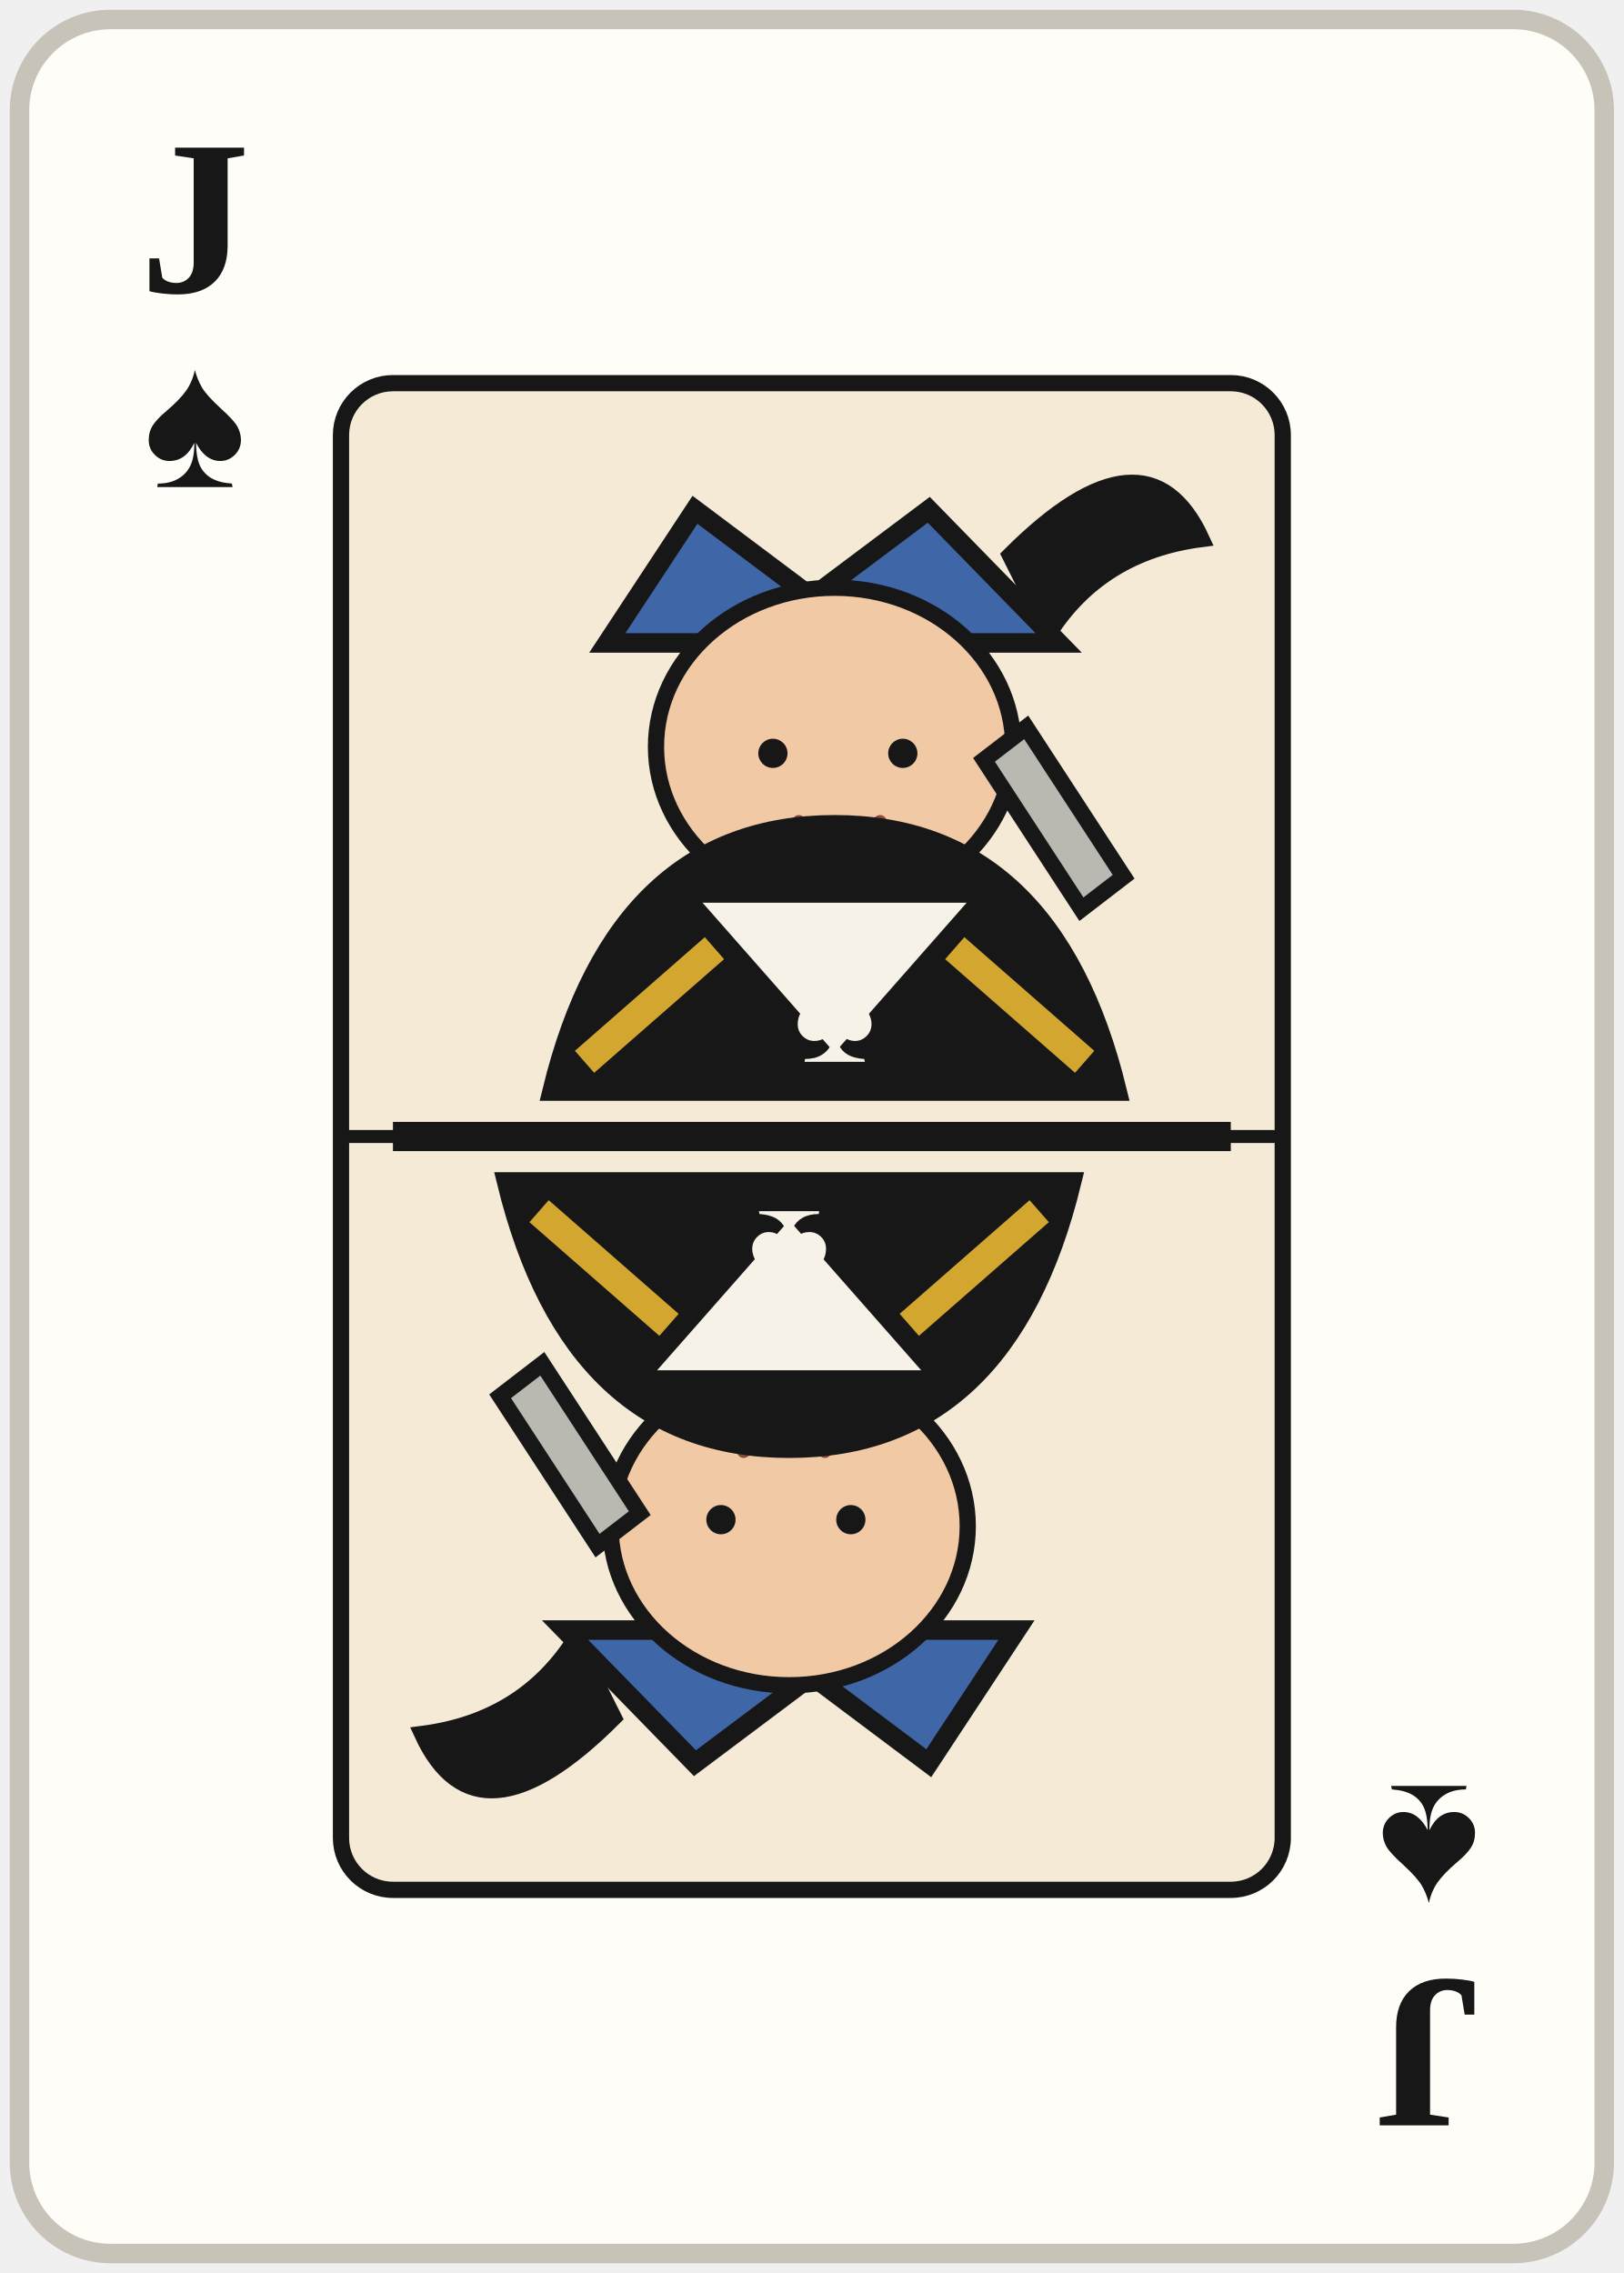
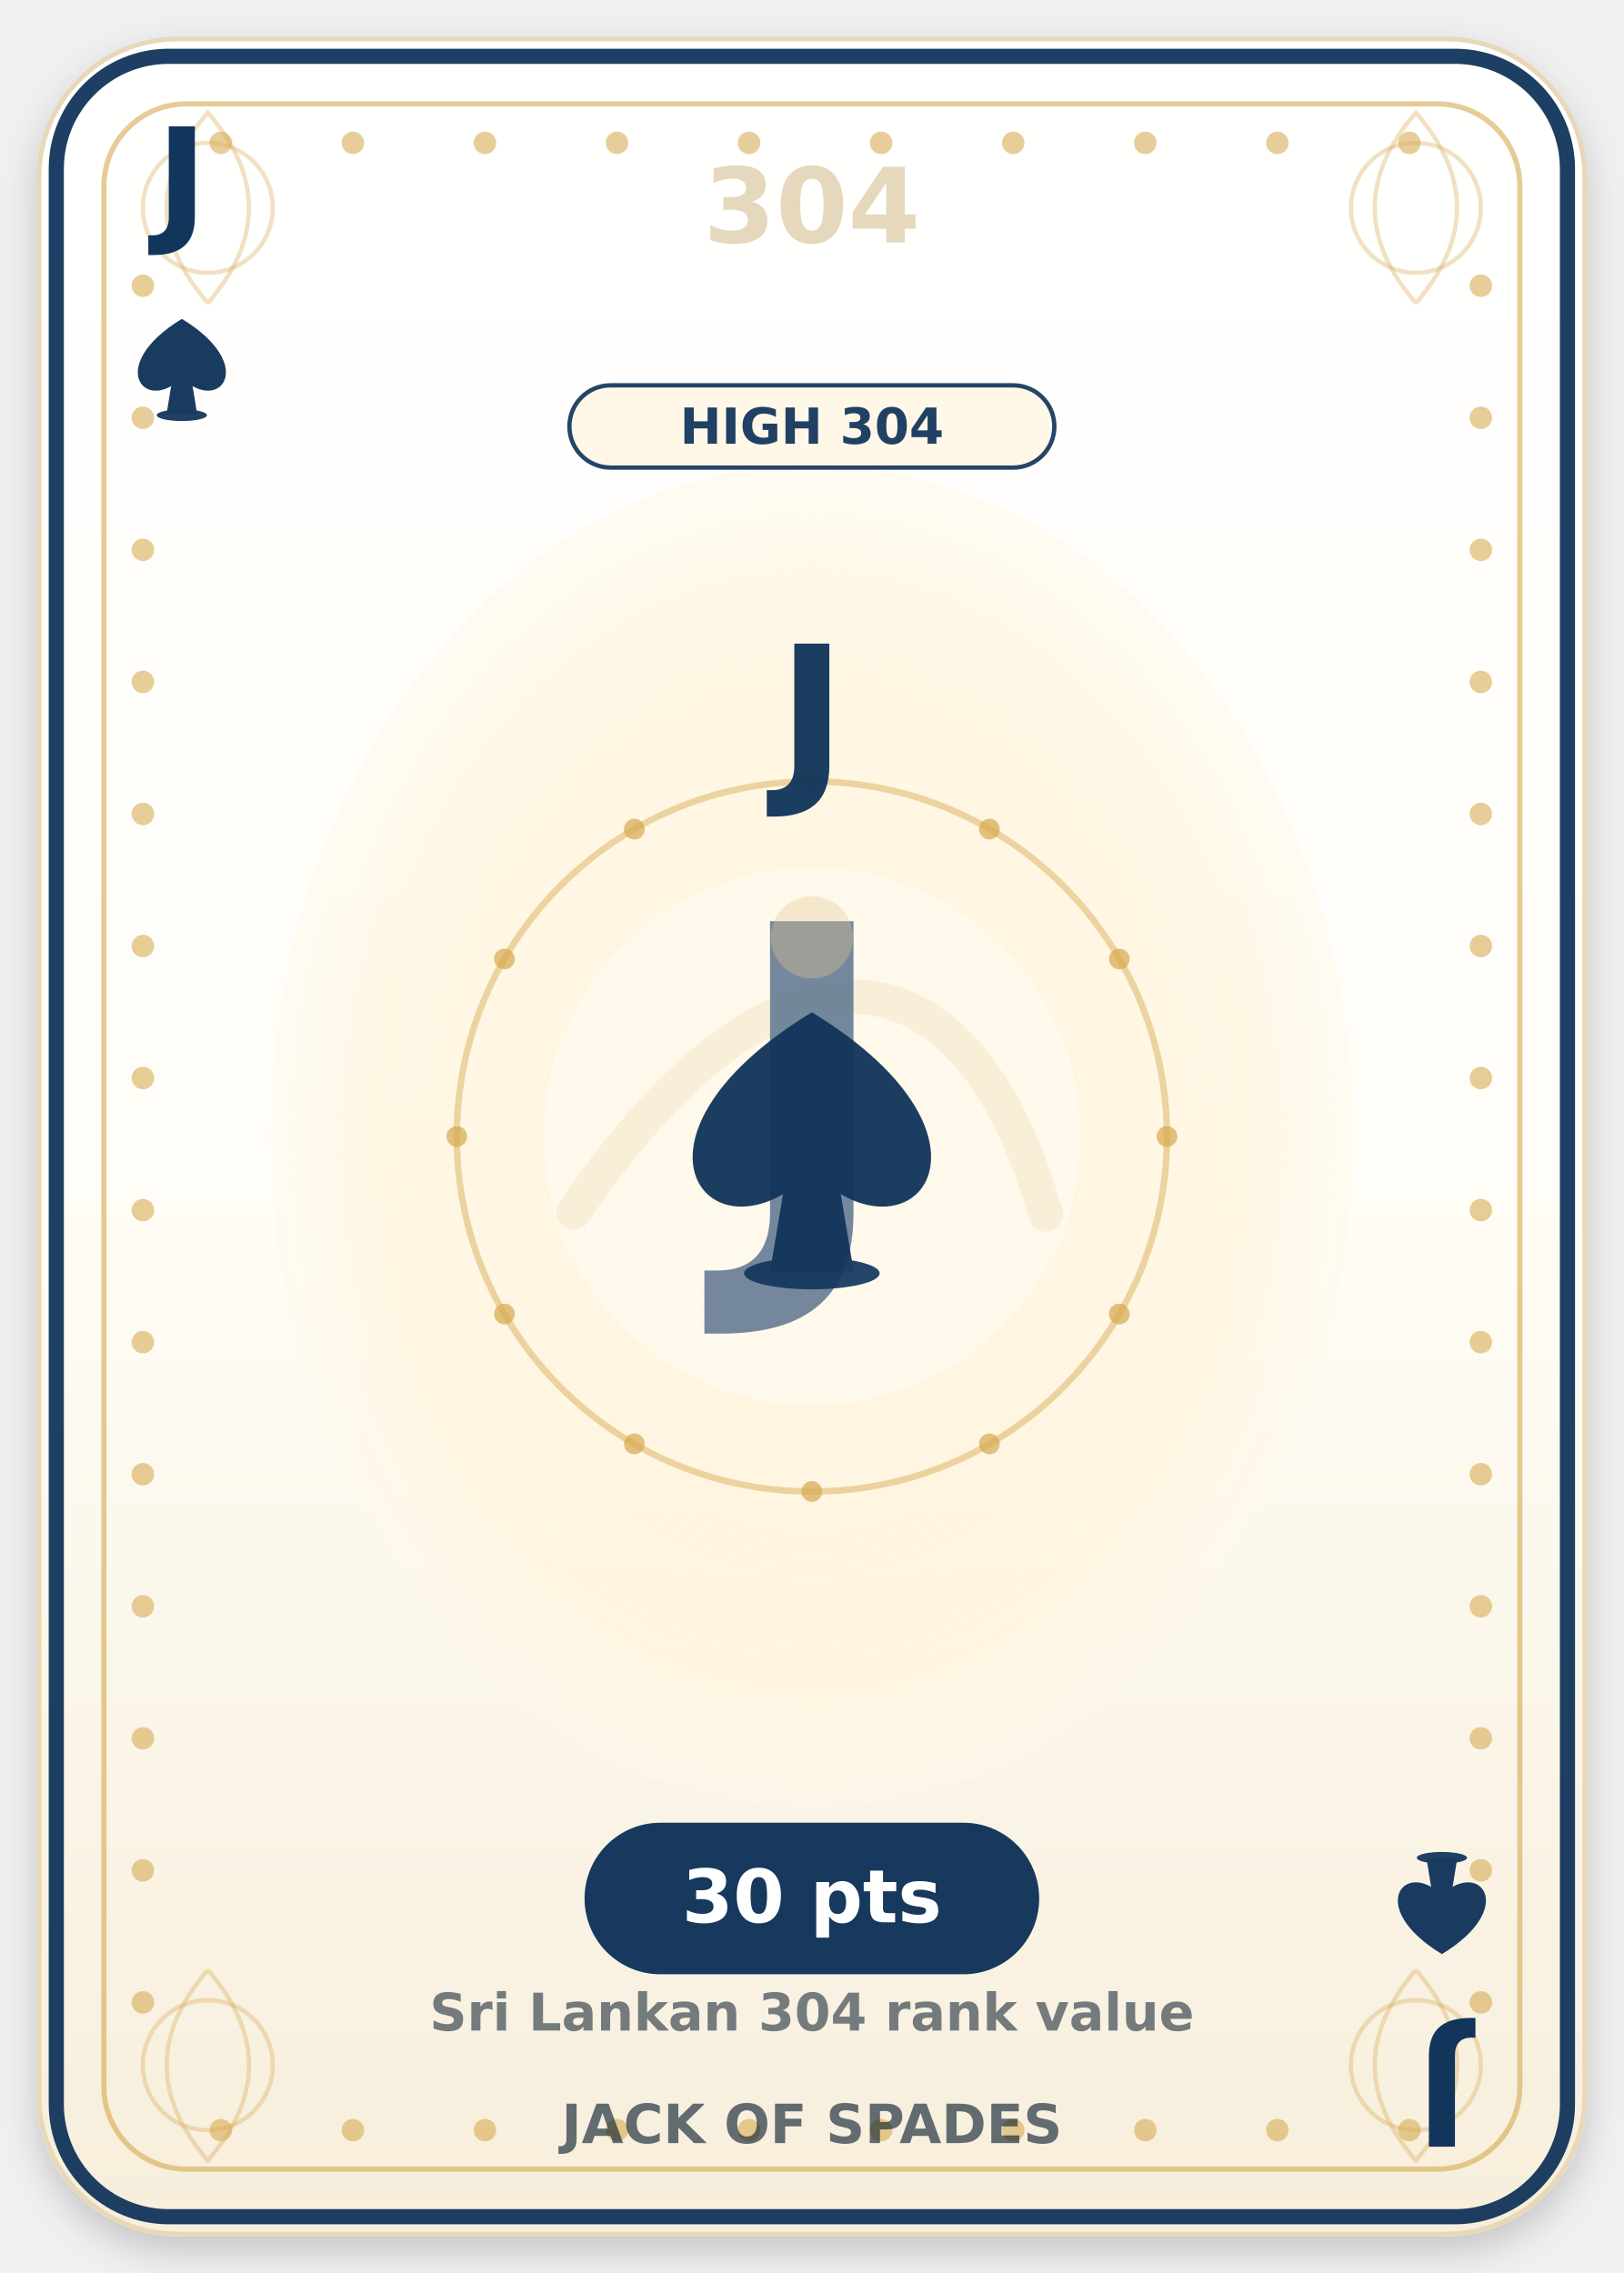
- <svg xmlns="http://www.w3.org/2000/svg" width="500" height="700" viewBox="0 0 500 700">
-   <rect x="6" y="6" width="488" height="688" rx="28" fill="#fffdf8" stroke="#c8c3b8" stroke-width="6" />
-   <g fill="#171717" text-anchor="middle" font-family="Georgia, 'Times New Roman', serif">
-     <text x="60" y="90" font-size="68" font-weight="700">J</text>
-     <text x="60" y="150" font-size="60">♠</text>
+ <svg xmlns="http://www.w3.org/2000/svg" width="750" height="1050" viewBox="0 0 750 1050">
+   <defs>
+     <linearGradient id="faceGrad" x1="0" x2="0" y1="0" y2="1">
+       <stop offset="0%" stop-color="#FFFFFF" />
+       <stop offset="52%" stop-color="#FFFDF7" />
+       <stop offset="100%" stop-color="#F7EEDB" />
+     </linearGradient>
+     <radialGradient id="softMedallion" cx="50%" cy="50%" r="65%">
+       <stop offset="0%" stop-color="#FFF5DF" stop-opacity="0.97" />
+       <stop offset="62%" stop-color="#FFF5DF" stop-opacity="0.78" />
+       <stop offset="100%" stop-color="#FFFFFF" stop-opacity="0" />
+     </radialGradient>
+     <filter id="shadow" x="-10%" y="-10%" width="120%" height="120%">
+       <feDropShadow dx="0" dy="7" stdDeviation="8" flood-color="#000000" flood-opacity="0.18" />
+     </filter>
+   </defs>
+   <g filter="url(#shadow)">
+     <rect x="18" y="18" width="714" height="1014" rx="64" ry="64" fill="url(#faceGrad)" stroke="#E8D8B8" stroke-width="2.2" />
  </g>
-   <g transform="rotate(180 250 350)" fill="#171717" text-anchor="middle" font-family="Georgia, 'Times New Roman', serif">
-     <text x="60" y="90" font-size="68" font-weight="700">J</text>
-     <text x="60" y="150" font-size="60">♠</text>
-   </g>
-   <defs>
-     <clipPath id="court-window">
-       <rect x="105" y="118" width="290" height="464" rx="16" />
-     </clipPath>
-   </defs>
-   <rect x="105" y="118" width="290" height="464" rx="16" fill="#f4ead6" stroke="#171717" stroke-width="5" />
-   <g clip-path="url(#court-window)">
-     <g>
-       <path d="M187 198 214 157 250 184 286 157 326 198Z" fill="#3f67a8" stroke="#171717" stroke-width="6" />
-       <path d="M311 171q42-42 59-5-31 4-47 29Z" fill="#171717" stroke="#171717" stroke-width="5" />
-       <path d="M216 218q13-45 91-9-30-7-48-25-18 22-43 34Z" fill="#51372b" />
-       <ellipse cx="257" cy="230" rx="55" ry="49" fill="#f1c9a5" stroke="#171717" stroke-width="5" />
-       <circle cx="238" cy="232" r="4.5" fill="#171717" />
-       <circle cx="278" cy="232" r="4.5" fill="#171717" />
-       <path d="M246 253q12 9 25 0" fill="none" stroke="#8b4b3c" stroke-width="4" stroke-linecap="round" />
-       <path d="M170 336q20-82 87-82t87 82Z" fill="#171717" stroke="#171717" stroke-width="6" />
-       <path d="M213 278 257 328 301 278" fill="#f7f2e7" stroke="#171717" stroke-width="5" />
-       <path d="M180 327 220 292M334 327 294 292" stroke="#d3a72f" stroke-width="9" />
-       <path d="M316 224 346 270 333 280 303 234Z" fill="#b9b9b2" stroke="#171717" stroke-width="5" />
-       <text x="257" y="327" fill="#f7f2e7" text-anchor="middle" font-family="Georgia, 'Times New Roman', serif" font-size="48">♠</text>
-     </g>
-     <g transform="rotate(180 250 350)">
-       <g>
-         <path d="M187 198 214 157 250 184 286 157 326 198Z" fill="#3f67a8" stroke="#171717" stroke-width="6" />
-         <path d="M311 171q42-42 59-5-31 4-47 29Z" fill="#171717" stroke="#171717" stroke-width="5" />
-         <path d="M216 218q13-45 91-9-30-7-48-25-18 22-43 34Z" fill="#51372b" />
-         <ellipse cx="257" cy="230" rx="55" ry="49" fill="#f1c9a5" stroke="#171717" stroke-width="5" />
-         <circle cx="238" cy="232" r="4.5" fill="#171717" />
-         <circle cx="278" cy="232" r="4.5" fill="#171717" />
-         <path d="M246 253q12 9 25 0" fill="none" stroke="#8b4b3c" stroke-width="4" stroke-linecap="round" />
-         <path d="M170 336q20-82 87-82t87 82Z" fill="#171717" stroke="#171717" stroke-width="6" />
-         <path d="M213 278 257 328 301 278" fill="#f7f2e7" stroke="#171717" stroke-width="5" />
-         <path d="M180 327 220 292M334 327 294 292" stroke="#d3a72f" stroke-width="9" />
-         <path d="M316 224 346 270 333 280 303 234Z" fill="#b9b9b2" stroke="#171717" stroke-width="5" />
-         <text x="257" y="327" fill="#f7f2e7" text-anchor="middle" font-family="Georgia, 'Times New Roman', serif" font-size="48">♠</text>
-       </g>
+   <ellipse cx="375.0" cy="525.0" rx="250" ry="310" fill="url(#softMedallion)" />
+   <rect x="26" y="26" width="698" height="998" rx="52" ry="52" fill="none" stroke="#12355B" stroke-width="7" opacity="0.95" />
+   <rect x="48" y="48" width="654" height="954" rx="38" ry="38" fill="none" stroke="#D6A84F" stroke-width="2.4" opacity="0.6" />
+   <circle cx="102.0" cy="66.0" r="5.2" fill="#D6A84F" opacity="0.58" />
+   <circle cx="102.0" cy="984.0" r="5.2" fill="#D6A84F" opacity="0.58" />
+   <circle cx="163.0" cy="66.0" r="5.2" fill="#D6A84F" opacity="0.58" />
+   <circle cx="163.0" cy="984.0" r="5.2" fill="#D6A84F" opacity="0.58" />
+   <circle cx="224.0" cy="66.0" r="5.2" fill="#D6A84F" opacity="0.58" />
+   <circle cx="224.0" cy="984.0" r="5.2" fill="#D6A84F" opacity="0.58" />
+   <circle cx="285.0" cy="66.0" r="5.2" fill="#D6A84F" opacity="0.58" />
+   <circle cx="285.0" cy="984.0" r="5.2" fill="#D6A84F" opacity="0.58" />
+   <circle cx="346.0" cy="66.0" r="5.2" fill="#D6A84F" opacity="0.58" />
+   <circle cx="346.0" cy="984.0" r="5.2" fill="#D6A84F" opacity="0.58" />
+   <circle cx="407.0" cy="66.0" r="5.2" fill="#D6A84F" opacity="0.58" />
+   <circle cx="407.0" cy="984.0" r="5.2" fill="#D6A84F" opacity="0.58" />
+   <circle cx="468.0" cy="66.0" r="5.2" fill="#D6A84F" opacity="0.58" />
+   <circle cx="468.0" cy="984.0" r="5.2" fill="#D6A84F" opacity="0.58" />
+   <circle cx="529.0" cy="66.0" r="5.2" fill="#D6A84F" opacity="0.58" />
+   <circle cx="529.0" cy="984.0" r="5.2" fill="#D6A84F" opacity="0.58" />
+   <circle cx="590.0" cy="66.0" r="5.2" fill="#D6A84F" opacity="0.58" />
+   <circle cx="590.0" cy="984.0" r="5.2" fill="#D6A84F" opacity="0.58" />
+   <circle cx="651.0" cy="66.0" r="5.2" fill="#D6A84F" opacity="0.58" />
+   <circle cx="651.0" cy="984.0" r="5.2" fill="#D6A84F" opacity="0.58" />
+   <circle cx="66.0" cy="132.0" r="5.2" fill="#D6A84F" opacity="0.58" />
+   <circle cx="684.0" cy="132.0" r="5.2" fill="#D6A84F" opacity="0.58" />
+   <circle cx="66.0" cy="193.0" r="5.2" fill="#D6A84F" opacity="0.58" />
+   <circle cx="684.0" cy="193.0" r="5.2" fill="#D6A84F" opacity="0.58" />
+   <circle cx="66.0" cy="254.0" r="5.2" fill="#D6A84F" opacity="0.58" />
+   <circle cx="684.0" cy="254.0" r="5.2" fill="#D6A84F" opacity="0.58" />
+   <circle cx="66.0" cy="315.0" r="5.2" fill="#D6A84F" opacity="0.58" />
+   <circle cx="684.0" cy="315.0" r="5.2" fill="#D6A84F" opacity="0.58" />
+   <circle cx="66.0" cy="376.0" r="5.2" fill="#D6A84F" opacity="0.58" />
+   <circle cx="684.0" cy="376.0" r="5.2" fill="#D6A84F" opacity="0.58" />
+   <circle cx="66.0" cy="437.0" r="5.2" fill="#D6A84F" opacity="0.58" />
+   <circle cx="684.0" cy="437.0" r="5.2" fill="#D6A84F" opacity="0.58" />
+   <circle cx="66.0" cy="498.0" r="5.2" fill="#D6A84F" opacity="0.58" />
+   <circle cx="684.0" cy="498.0" r="5.2" fill="#D6A84F" opacity="0.58" />
+   <circle cx="66.0" cy="559.0" r="5.2" fill="#D6A84F" opacity="0.58" />
+   <circle cx="684.0" cy="559.0" r="5.2" fill="#D6A84F" opacity="0.58" />
+   <circle cx="66.0" cy="620.0" r="5.2" fill="#D6A84F" opacity="0.58" />
+   <circle cx="684.0" cy="620.0" r="5.2" fill="#D6A84F" opacity="0.58" />
+   <circle cx="66.0" cy="681.0" r="5.2" fill="#D6A84F" opacity="0.58" />
+   <circle cx="684.0" cy="681.0" r="5.2" fill="#D6A84F" opacity="0.58" />
+   <circle cx="66.0" cy="742.0" r="5.2" fill="#D6A84F" opacity="0.58" />
+   <circle cx="684.0" cy="742.0" r="5.2" fill="#D6A84F" opacity="0.58" />
+   <circle cx="66.0" cy="803.0" r="5.2" fill="#D6A84F" opacity="0.58" />
+   <circle cx="684.0" cy="803.0" r="5.2" fill="#D6A84F" opacity="0.58" />
+   <circle cx="66.0" cy="864.0" r="5.2" fill="#D6A84F" opacity="0.58" />
+   <circle cx="684.0" cy="864.0" r="5.2" fill="#D6A84F" opacity="0.58" />
+   <circle cx="66.0" cy="925.0" r="5.2" fill="#D6A84F" opacity="0.58" />
+   <circle cx="684.0" cy="925.0" r="5.2" fill="#D6A84F" opacity="0.58" />
+   <circle cx="654.0" cy="954.0" r="30" fill="none" stroke="#D6A84F" stroke-width="2" opacity="0.34" />
+   <path d="M 654.0 910.0 Q 616.0 954.0 654.0 998.0 Q 692.0 954.0 654.0 910.0" fill="none" stroke="#D6A84F" stroke-width="2" opacity="0.34" />
+   <circle cx="654.0" cy="96.0" r="30" fill="none" stroke="#D6A84F" stroke-width="2" opacity="0.34" />
+   <path d="M 654.0 140.0 Q 616.0 96.0 654.0 52.0 Q 692.0 96.0 654.0 140.0" fill="none" stroke="#D6A84F" stroke-width="2" opacity="0.34" />
+   <circle cx="96.0" cy="954.0" r="30" fill="none" stroke="#D6A84F" stroke-width="2" opacity="0.34" />
+   <path d="M 96.0 910.0 Q 134.0 954.0 96.0 998.0 Q 58.0 954.0 96.0 910.0" fill="none" stroke="#D6A84F" stroke-width="2" opacity="0.34" />
+   <circle cx="96.0" cy="96.0" r="30" fill="none" stroke="#D6A84F" stroke-width="2" opacity="0.34" />
+   <path d="M 96.0 140.0 Q 134.0 96.0 96.0 52.0 Q 58.0 96.0 96.0 140.0" fill="none" stroke="#D6A84F" stroke-width="2" opacity="0.34" />
+   <g transform="rotate(0 84 123)">
+     <text x="84" y="105" font-family="DejaVu Sans, Arial, sans-serif" font-size="64" font-weight="900" text-anchor="middle" fill="#12355B">J</text>
+     <g opacity="0.970">
+       <path d="M 84.0 147.3 C 48.3 169.0, 67.0 191.5, 84.0 174.5 C 101.0 191.5, 119.7 169.0, 84.0 147.3 Z" fill="#12355B" />
+       <path d="M 79.9 173.1 L 88.1 173.1 L 91.1 191.5 L 76.9 191.5 Z" fill="#12355B" />
+       <ellipse cx="84.0" cy="191.8" rx="11.6" ry="2.7" fill="#12355B" opacity="0.970" />
    </g>
  </g>
-   <path d="M105 350h290" stroke="#171717" stroke-width="4" />
-   <path d="M121 350h258" stroke="#171717" stroke-width="9" />
+   <g transform="rotate(180 666 927)">
+     <text x="666" y="909" font-family="DejaVu Sans, Arial, sans-serif" font-size="64" font-weight="900" text-anchor="middle" fill="#12355B">J</text>
+     <g opacity="0.970">
+       <path d="M 666.0 951.3 C 630.3 973.0, 649.0 995.5, 666.0 978.5 C 683.0 995.5, 701.7 973.0, 666.0 951.3 Z" fill="#12355B" />
+       <path d="M 661.9 977.1 L 670.1 977.1 L 673.1 995.5 L 658.9 995.5 Z" fill="#12355B" />
+       <ellipse cx="666.0" cy="995.8" rx="11.6" ry="2.7" fill="#12355B" opacity="0.970" />
+     </g>
+   </g>
+   <text x="375.0" y="112" font-family="DejaVu Sans, Arial, sans-serif" font-size="48" font-weight="900" text-anchor="middle" fill="#B58E43" opacity="0.35">304</text>
+   <rect x="263.0" y="178" width="224" height="38" rx="19" ry="19" fill="#FFF7E6" stroke="#12355B" stroke-width="2" opacity="0.92" />
+   <text x="375.0" y="205" font-family="DejaVu Sans, Arial, sans-serif" font-size="23" font-weight="800" text-anchor="middle" fill="#12355B" opacity="0.94">HIGH 304</text>
+   <path d="M 265.0 560 C 355.0 427, 445.0 427, 483.0 561" fill="none" stroke="#D6A84F" stroke-width="16" stroke-linecap="round" opacity="0.22" />
+   <text x="375.0" y="575" font-family="DejaVu Sans, Arial, sans-serif" font-size="205" font-weight="900" text-anchor="middle" fill="#12355B" opacity="0.92">J</text>
+   <circle cx="375.0" cy="433" r="19" fill="#D6A84F" opacity="0.36" />
+   <circle cx="375.0" cy="525.0" r="164" fill="none" stroke="#D6A84F" stroke-width="3" opacity="0.46" />
+   <circle cx="375.0" cy="525.0" r="124" fill="#FFFFFF" opacity="0.36" />
+   <circle cx="539.0" cy="525.0" r="4.8" fill="#D6A84F" opacity="0.70" />
+   <circle cx="517.0" cy="607.0" r="4.8" fill="#D6A84F" opacity="0.70" />
+   <circle cx="457.0" cy="667.0" r="4.8" fill="#D6A84F" opacity="0.70" />
+   <circle cx="375.0" cy="689.0" r="4.8" fill="#D6A84F" opacity="0.70" />
+   <circle cx="293.0" cy="667.0" r="4.8" fill="#D6A84F" opacity="0.70" />
+   <circle cx="233.0" cy="607.0" r="4.8" fill="#D6A84F" opacity="0.70" />
+   <circle cx="211.0" cy="525.0" r="4.8" fill="#D6A84F" opacity="0.70" />
+   <circle cx="233.0" cy="443.0" r="4.8" fill="#D6A84F" opacity="0.70" />
+   <circle cx="293.0" cy="383.0" r="4.8" fill="#D6A84F" opacity="0.70" />
+   <circle cx="375.0" cy="361.0" r="4.8" fill="#D6A84F" opacity="0.70" />
+   <circle cx="457.0" cy="383.0" r="4.8" fill="#D6A84F" opacity="0.70" />
+   <circle cx="517.0" cy="443.0" r="4.8" fill="#D6A84F" opacity="0.70" />
+   <g opacity="0.960">
+     <path d="M 375.0 467.6 C 278.4 526.5, 329.0 587.2, 375.0 541.2 C 421.0 587.2, 471.6 526.5, 375.0 467.6 Z" fill="#12355B" />
+     <path d="M 364.0 537.6 L 386.0 537.6 L 394.3 587.2 L 355.7 587.2 Z" fill="#12355B" />
+     <ellipse cx="375.0" cy="588.2" rx="31.3" ry="7.4" fill="#12355B" opacity="0.960" />
+   </g>
+   <text x="375.0" y="360" font-family="DejaVu Sans, Arial, sans-serif" font-size="86" font-weight="900" text-anchor="middle" fill="#12355B" opacity="0.96">J</text>
+   <rect x="270.0" y="842" width="210" height="70" rx="35" ry="35" fill="#12355B" opacity="0.98" />
+   <text x="375.0" y="888" font-family="DejaVu Sans, Arial, sans-serif" font-size="34" font-weight="800" text-anchor="middle" fill="#FFFFFF">30 pts</text>
+   <text x="375.0" y="938" font-family="DejaVu Sans, Arial, sans-serif" font-size="24" font-weight="600" text-anchor="middle" fill="#071A2B" opacity="0.55">Sri Lankan 304 rank value</text>
+   <text x="375.0" y="990" font-family="DejaVu Sans, Arial, sans-serif" font-size="25" font-weight="700" text-anchor="middle" fill="#071A2B" opacity="0.62">JACK OF SPADES</text>
</svg>
